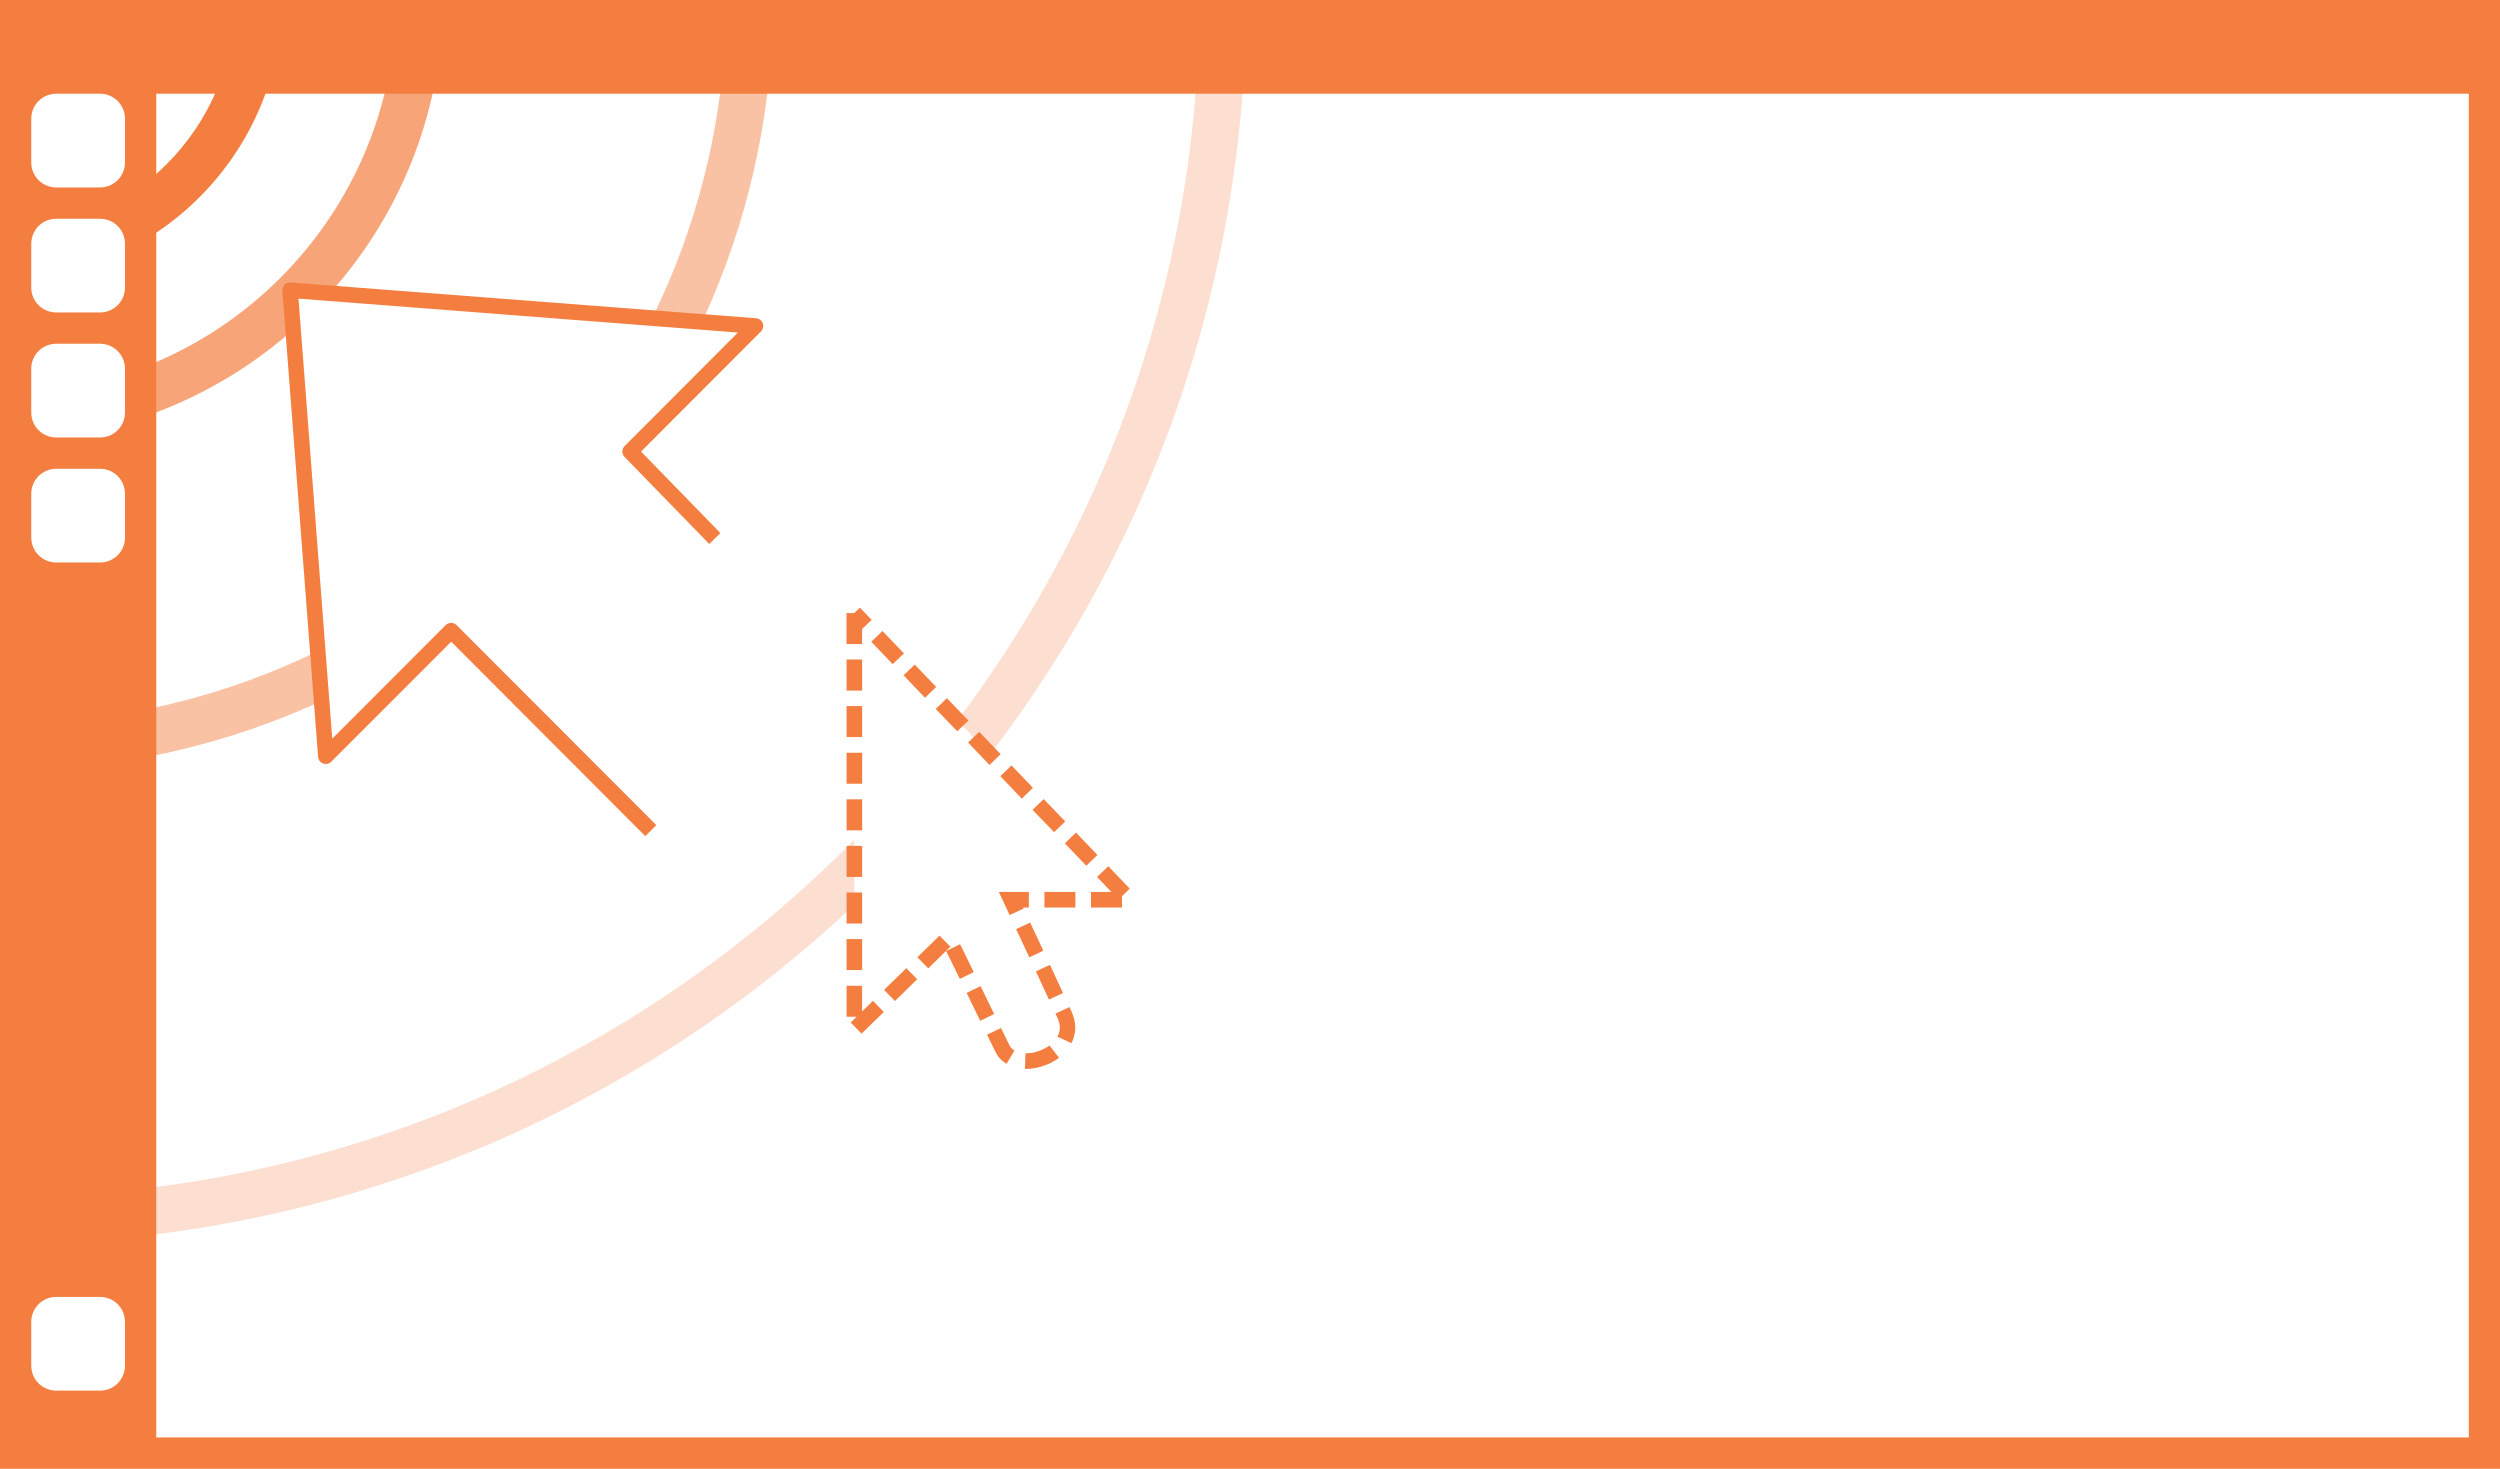
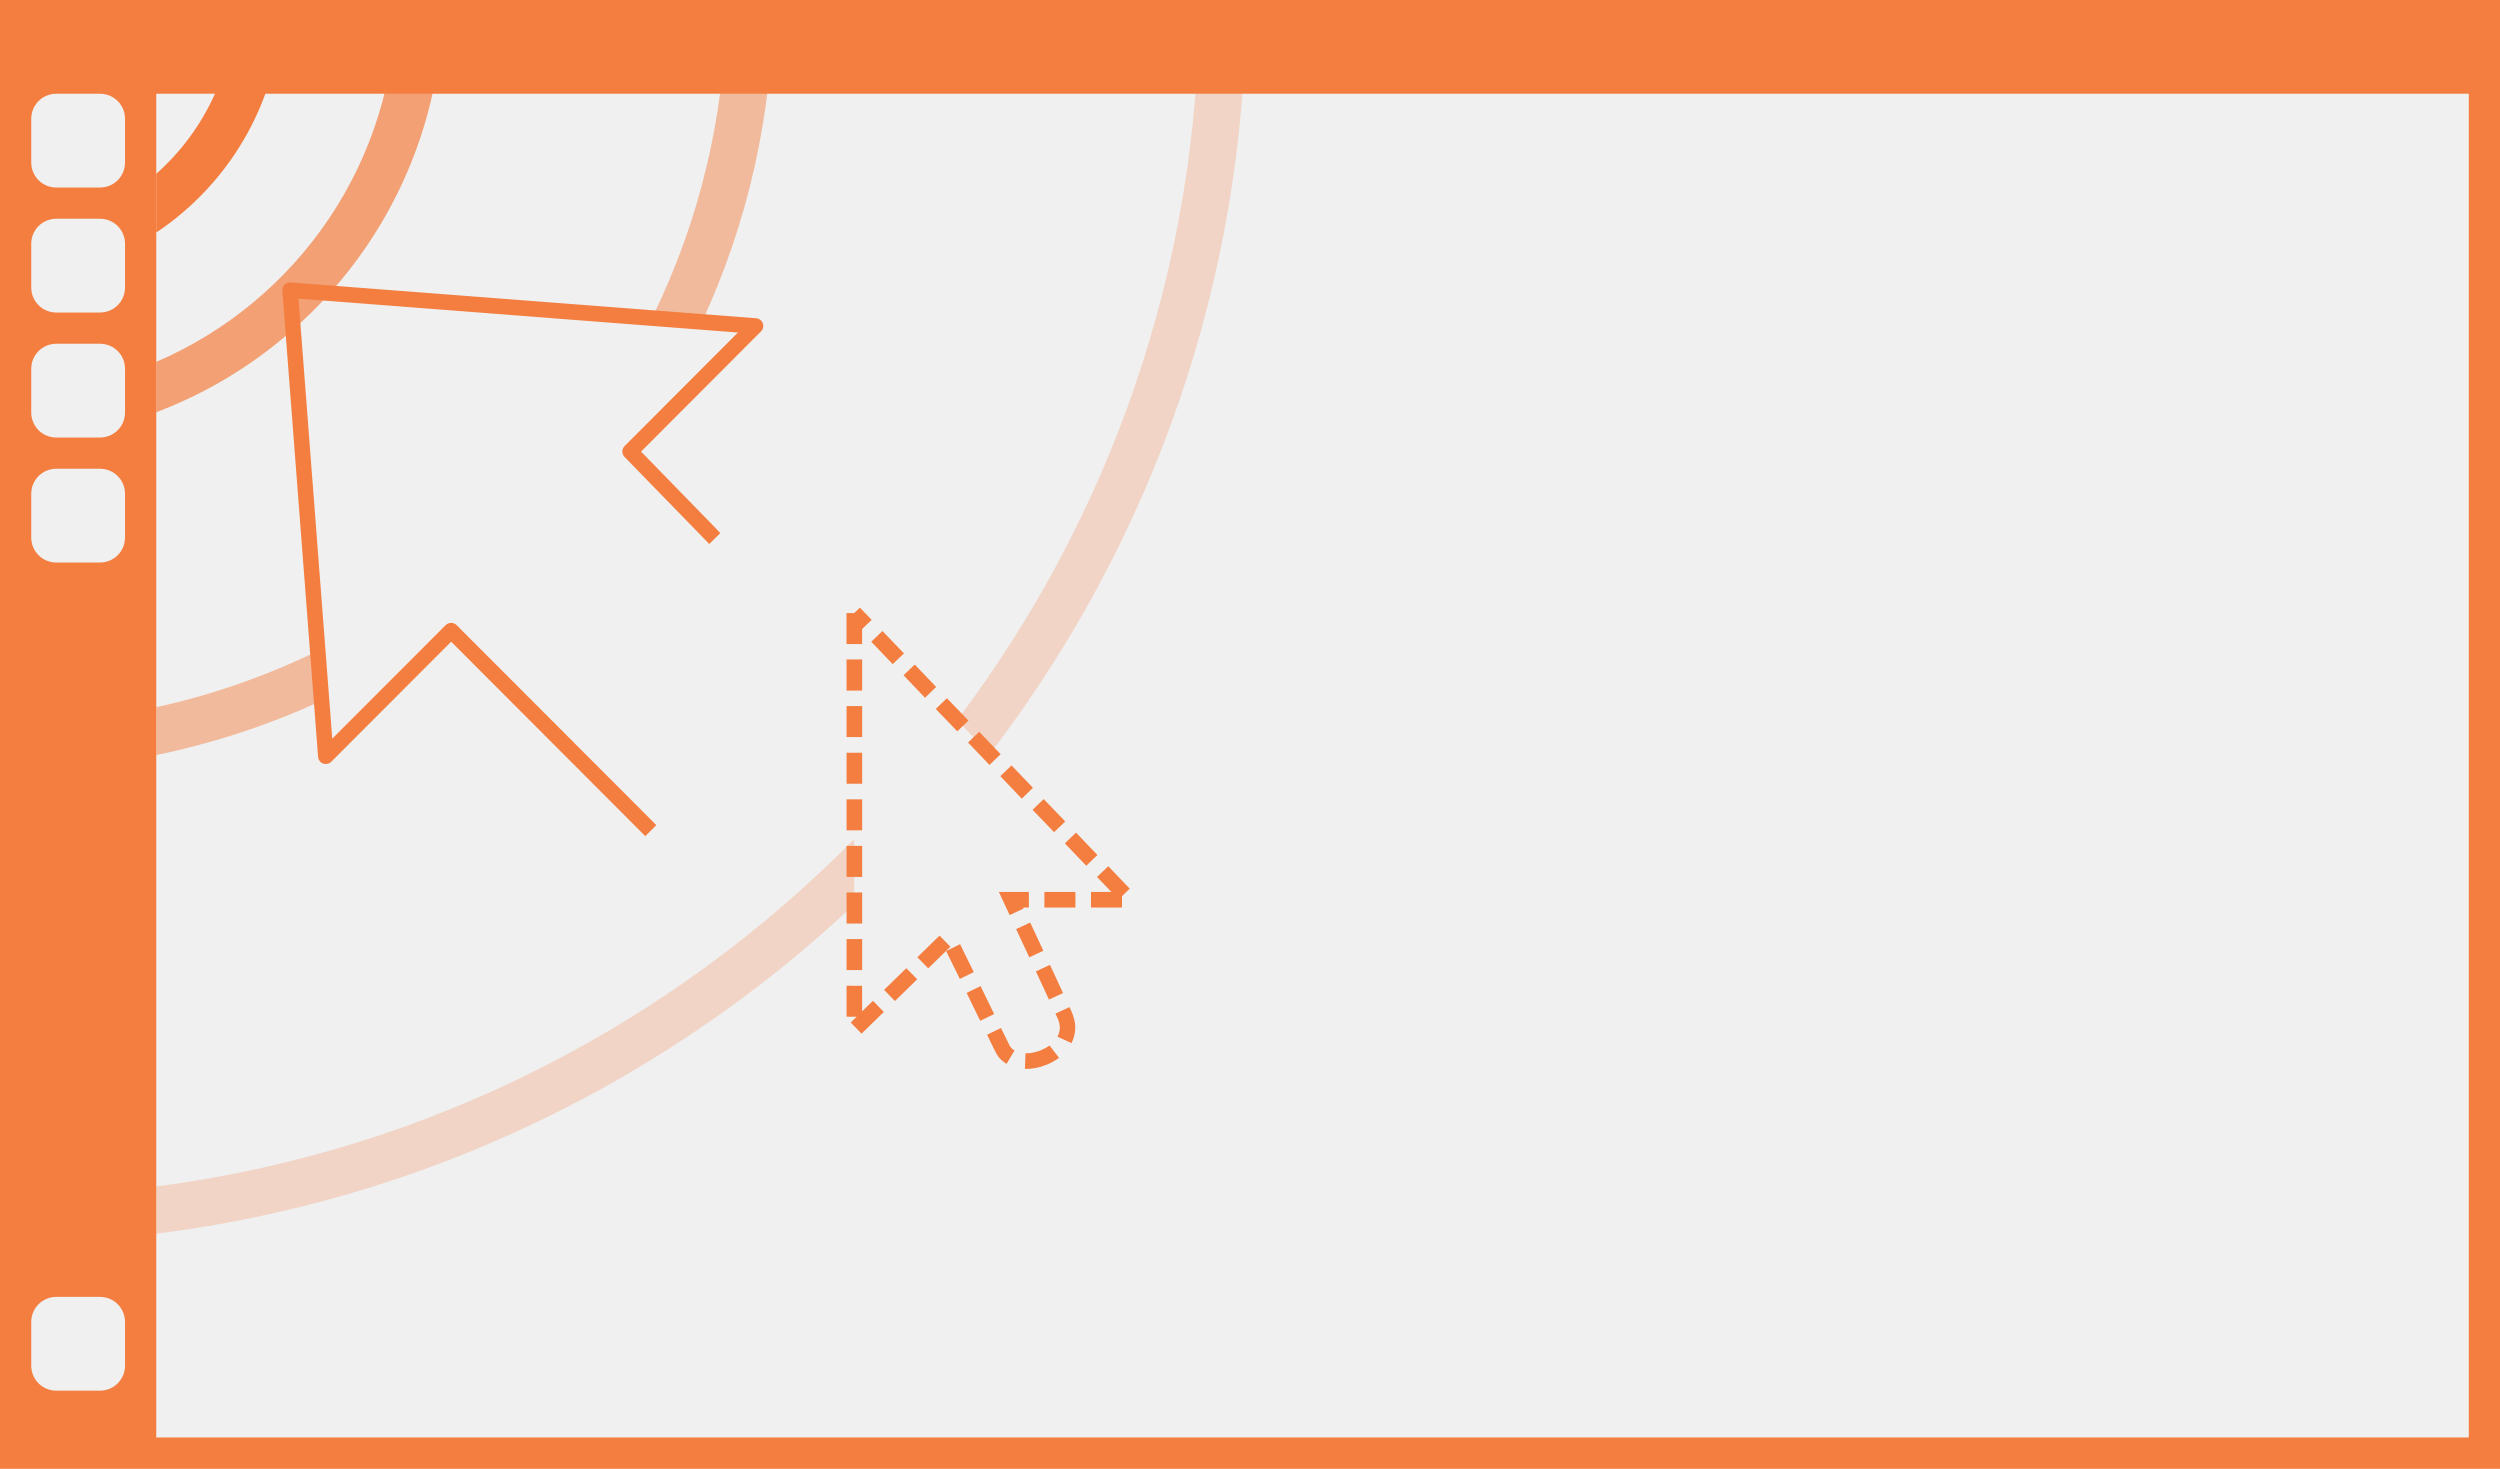
<svg xmlns="http://www.w3.org/2000/svg" width="160" height="94" version="1.1" viewBox="0 0 42.333 24.871">
  <defs>
    <clipPath id="a">
      <path d="m316-4731h162v95h-162z" fill="#3584e4" style="paint-order:normal" />
    </clipPath>
  </defs>
-   <path transform="matrix(.26459 0 0 .26459 -.00030851 0)" d="m0 0v94h160v-94h-160z" fill="#f37e40" />
-   <path d="m2.646 1.587h39.159v22.754h-39.159z" fill="#fff" stroke-width=".398" />
  <g transform="matrix(.26458 0 0 .26458 -83.608 1251.7)" clip-path="url(#a)" fill="#f37e40" stroke-width="1">
-     <path transform="translate(316 -4731.1)" d="m76.756 0c1.6e-5 0.02 0.002 0.04 0.002 0.061 0 42.41-34.348 76.759-76.758 76.76v3c44.031-0.001 79.758-35.728 79.758-79.76 0-0.02-0.002-0.04-0.002-0.061h-3z" color="#000000" opacity=".249" style="-inkscape-stroke:none" />
-     <path transform="translate(316 -4731.1)" d="m46.488 0c2.6e-5 0.02 0.002 0.04 0.002 0.061 0 25.693-20.797 46.489-46.49 46.49v3c27.314-0.001 49.49-22.176 49.49-49.49 0-0.02-0.002-0.04-0.002-0.061h-3z" color="#000000" opacity=".474" style="-inkscape-stroke:none" />
-     <path transform="translate(316 -4731.1)" d="m25.357 0c4.7e-5 0.02 0 0.04 0 0.061 0 14.022-11.335 25.358-25.357 25.359v3c15.643-0.001 28.357-12.716 28.357-28.359 0-0.02 4.2e-5 -0.04 0-0.061h-3z" color="#000000" opacity=".705" style="-inkscape-stroke:none" />
-     <path transform="translate(316 -4731.1)" d="m15.064 0c8e-5 0.02 0.002 0.04 0.002 0.061 0 8.339-6.728 15.067-15.066 15.068v3c9.96-0.001 18.066-8.108 18.066-18.068 0-0.02-0.002-0.04-0.002-0.061h-3z" color="#000000" style="-inkscape-stroke:none" />
+     <path transform="matrix(1 0 0 1 316 -4730.9)" d="m76.754-0.205c1.6e-5 0.02 0.002 0.04 0.002 0.061 0 17.373-5.776 33.379-15.498 46.234l2.088 2.174c10.283-13.424 16.408-30.198 16.408-48.408 0-0.02-0.002-0.04-0.002-0.061h-2.998zm-22.078 53.908c-11.716 11.886-27.274 19.976-44.676 22.24v3.022c17.188-2.155 32.682-9.779 44.676-21.076v-4.186zm-54.678 22.91v3h0.002v-3h-0.002z" opacity=".249" style="-inkscape-stroke:none" />
+     <path transform="matrix(1 0 0 1 316 -4730.9)" d="m46.486-0.205c2.6e-5 0.02 0.002 0.04 0.002 0.061 0 7.362-1.717 14.316-4.758 20.5l3.201 0.246c2.922-6.312 4.557-13.339 4.557-20.746 0-0.02-0.002-0.04-0.002-0.061h-3zm-26.15 41.871c-3.252 1.583-6.712 2.808-10.336 3.602v3.062c3.695-0.76 7.237-1.938 10.582-3.473l-0.246-3.191zm-20.338 4.678v3h0.002v-3h-0.002z" opacity=".474" style="-inkscape-stroke:none" />
+     <path transform="matrix(1 0 0 1 316 -4730.9)" d="m25.355-0.205c4.7e-5 0.02 0 0.04 0 0.061 0 10.468-6.319 19.435-15.355 23.311v3.223c10.717-4.051 18.355-14.411 18.355-26.533 0-0.02 4.2e-5 -0.04 0-0.061h-3zm-25.357 25.418v3h0.002v-3h-0.002z" opacity=".705" style="-inkscape-stroke:none" />
+     <path transform="matrix(1 0 0 1 316 -4730.9)" d="m15.062-0.205c8e-5 0.02 0.002 0.04 0.002 0.061 0 4.494-1.957 8.518-5.064 11.275v3.76c4.857-3.243 8.065-8.772 8.065-15.035 0-0.02-0.002-0.04-0.002-0.061h-3zm-15.064 15.127v3h0.002v-3h-0.002z" style="-inkscape-stroke:none" />
  </g>
  <g stroke-dashoffset=".95" stroke-linecap="square" stroke-linejoin="round">
-     <path d="m12.012 9.024-1.342-1.379 2.122-2.124-7.881-0.607 0.606 7.89 2.122-2.124 3.288 3.292" color="#000000" fill="#fff" stroke-width=".263" style="-inkscape-stroke:none" />
    <path d="m4.922 4.783a0.131 0.131 0 0 0-0.141 0.141l0.605 7.891a0.131 0.131 0 0 0 0.225 0.082l2.029-2.031 3.193 3.199 0.094 0.094 0.186-0.186-0.092-0.094-3.289-3.293a0.131 0.131 0 0 0-0.186 0l-1.92 1.922-0.572-7.451 7.441 0.574-1.918 1.922a0.131 0.131 0 0 0-2e-3 0.184l1.342 1.379 0.092 0.096 0.188-0.184-0.09-0.096-1.252-1.285 2.029-2.033a0.131 0.131 0 0 0-0.082-0.225z" color="#000000" fill="#f37e40" style="-inkscape-stroke:none" />
  </g>
  <g stroke-dasharray="0.526, 0.263" stroke-miterlimit="10">
-     <path d="m14.466 10.38v7.055l1.591-1.555 0.91 1.859c0.223 0.503 1.38 0.099 1.051-0.574l-0.9-1.93h2.008z" color="#000000" display="block" fill="#fff" stroke-width=".263" style="-inkscape-stroke:none" />
    <path d="m14.561 10.289-0.096 0.092h-0.131v0.525h0.264v-0.254l0.162-0.156zm0.381 0.396-0.189 0.182 0.363 0.379 0.191-0.182zm-0.607 0.482v0.527h0.264v-0.527zm1.154 0.086-0.189 0.182 0.363 0.381 0.189-0.184zm0.545 0.57-0.189 0.182 0.365 0.379 0.189-0.182zm-1.699 0.133v0.525h0.264v-0.525zm2.246 0.436-0.189 0.182 0.363 0.379 0.189-0.182zm-2.246 0.354v0.525h0.264v-0.525zm2.793 0.215-0.189 0.182 0.363 0.381 0.189-0.184zm0.545 0.57-0.189 0.182 0.365 0.379 0.189-0.182zm-3.338 0.004v0.525h0.264v-0.525zm3.885 0.564-0.189 0.182 0.363 0.379 0.189-0.182zm-3.885 0.225v0.525h0.264v-0.525zm4.432 0.344-0.191 0.182 0.244 0.254h-0.346v0.264h0.525v-0.193l0.131-0.127zm-1.853 0.436 0.182 0.391 0.238-0.111-0.008-0.016h0.096v-0.264zm0.771 0v0.264h0.525v-0.264zm-3.35 0.008v0.527h0.264v-0.527zm3.109 0.51-0.238 0.111 0.223 0.477 0.238-0.111zm-1.535 0.221-0.375 0.367 0.184 0.188 0.375-0.367zm-1.574 0.059v0.525h0.264v-0.525zm1.922 0.086-0.236 0.117 0.232 0.471 0.236-0.115zm1.522 0.35-0.238 0.111 0.221 0.477 0.238-0.111zm-2.432 0.057-0.377 0.367 0.184 0.189 0.377-0.369zm-1.012 0.297v0.525h0.17l-0.1 0.098 0.184 0.188 0.377-0.367-0.184-0.189-0.184 0.18v-0.434zm2.269 0.006-0.236 0.115 0.23 0.473 0.236-0.115zm1.506 0.355-0.238 0.111 0.027 0.057 0.023 0.053 0.014 0.047 0.008 0.043 2e-3 0.041-0.004 0.039-0.006 0.037-0.012 0.035-0.018 0.039 0.238 0.109 0.023-0.053 0.021-0.066 0.014-0.068 0.006-0.07-0.004-0.072-0.014-0.074-0.023-0.076-0.029-0.07zm-1.16 0.354-0.236 0.115 0.137 0.279 0.029 0.055 0.039 0.055 0.047 0.047 0.051 0.039 0.027 0.018 0.135-0.227-0.014-0.008-0.023-0.018-0.021-0.021-0.018-0.025-0.018-0.033zm0.822 0.297-0.004 2e-3 -0.037 0.025-0.041 0.023-0.043 0.02-0.045 0.02-0.045 0.014-0.045 0.012-0.047 0.01-0.045 0.004-0.045 2e-3h-0.01l-0.01 0.262 0.021 2e-3 0.062-2e-3 0.064-0.008 0.064-0.012 0.062-0.016 0.061-0.021 0.062-0.023 0.059-0.029 0.057-0.033 0.055-0.035 0.01-0.01z" color="#000000" display="block" fill="#f37e40" style="-inkscape-stroke:none" />
  </g>
-   <path d="m0.952 1.587c-0.235 0-0.423 0.189-0.423 0.423v0.741c0 0.235 0.189 0.423 0.423 0.423h0.741c0.235 0 0.423-0.189 0.423-0.423v-0.741c0-0.235-0.189-0.423-0.423-0.423zm0 2.117c-0.235 0-0.423 0.189-0.423 0.423v0.741c0 0.235 0.189 0.423 0.423 0.423h0.741c0.235 0 0.423-0.189 0.423-0.423v-0.741c0-0.235-0.189-0.423-0.423-0.423zm0 2.117c-0.235 0-0.423 0.189-0.423 0.423v0.741c0 0.235 0.189 0.423 0.423 0.423h0.741c0.235 0 0.423-0.189 0.423-0.423v-0.741c0-0.235-0.189-0.423-0.423-0.423zm0 2.117c-0.235 0-0.423 0.189-0.423 0.423v0.741c0 0.235 0.189 0.423 0.423 0.423h0.741c0.235 0 0.423-0.189 0.423-0.423v-0.741c0-0.235-0.189-0.423-0.423-0.423zm0 14.023c-0.235 0-0.423 0.189-0.423 0.423v0.741c0 0.235 0.189 0.423 0.423 0.423h0.741c0.235 0 0.423-0.189 0.423-0.423v-0.741c0-0.235-0.189-0.423-0.423-0.423z" fill="#fff" stroke-width=".099" />
+   <path transform="matrix(.26459 0 0 .26459 -.00030851 0)" d="m0 0v94.002h10 150v-94.002h-2.002-158zm3.6 6h2.801c0.886 0 1.6 0.713 1.6 1.6v2.801c0 0.886-0.713 1.6-1.6 1.6h-2.801c-0.886 0-1.6-0.713-1.6-1.6v-2.801c0-0.886 0.713-1.6 1.6-1.6zm6.4 0h148v85.998h-148v-85.998zm-6.4 8h2.801c0.886 0 1.6 0.713 1.6 1.6v2.801c0 0.886-0.713 1.6-1.6 1.6h-2.801c-0.886 0-1.6-0.713-1.6-1.6v-2.801c0-0.886 0.713-1.6 1.6-1.6zm0 8h2.801c0.886 0 1.6 0.713 1.6 1.6v2.801c0 0.886-0.713 1.6-1.6 1.6h-2.801c-0.886 0-1.6-0.713-1.6-1.6v-2.801c0-0.886 0.713-1.6 1.6-1.6zm0 8h2.801c0.886 0 1.6 0.713 1.6 1.6v2.801c0 0.886-0.713 1.6-1.6 1.6h-2.801c-0.886 0-1.6-0.713-1.6-1.6v-2.801c0-0.886 0.713-1.6 1.6-1.6zm0 53h2.801c0.886 0 1.6 0.713 1.6 1.6v2.801c0 0.886-0.713 1.6-1.6 1.6h-2.801c-0.886 0-1.6-0.713-1.6-1.6v-2.801c0-0.886 0.713-1.6 1.6-1.6z" fill="#f37e40" />
</svg>
